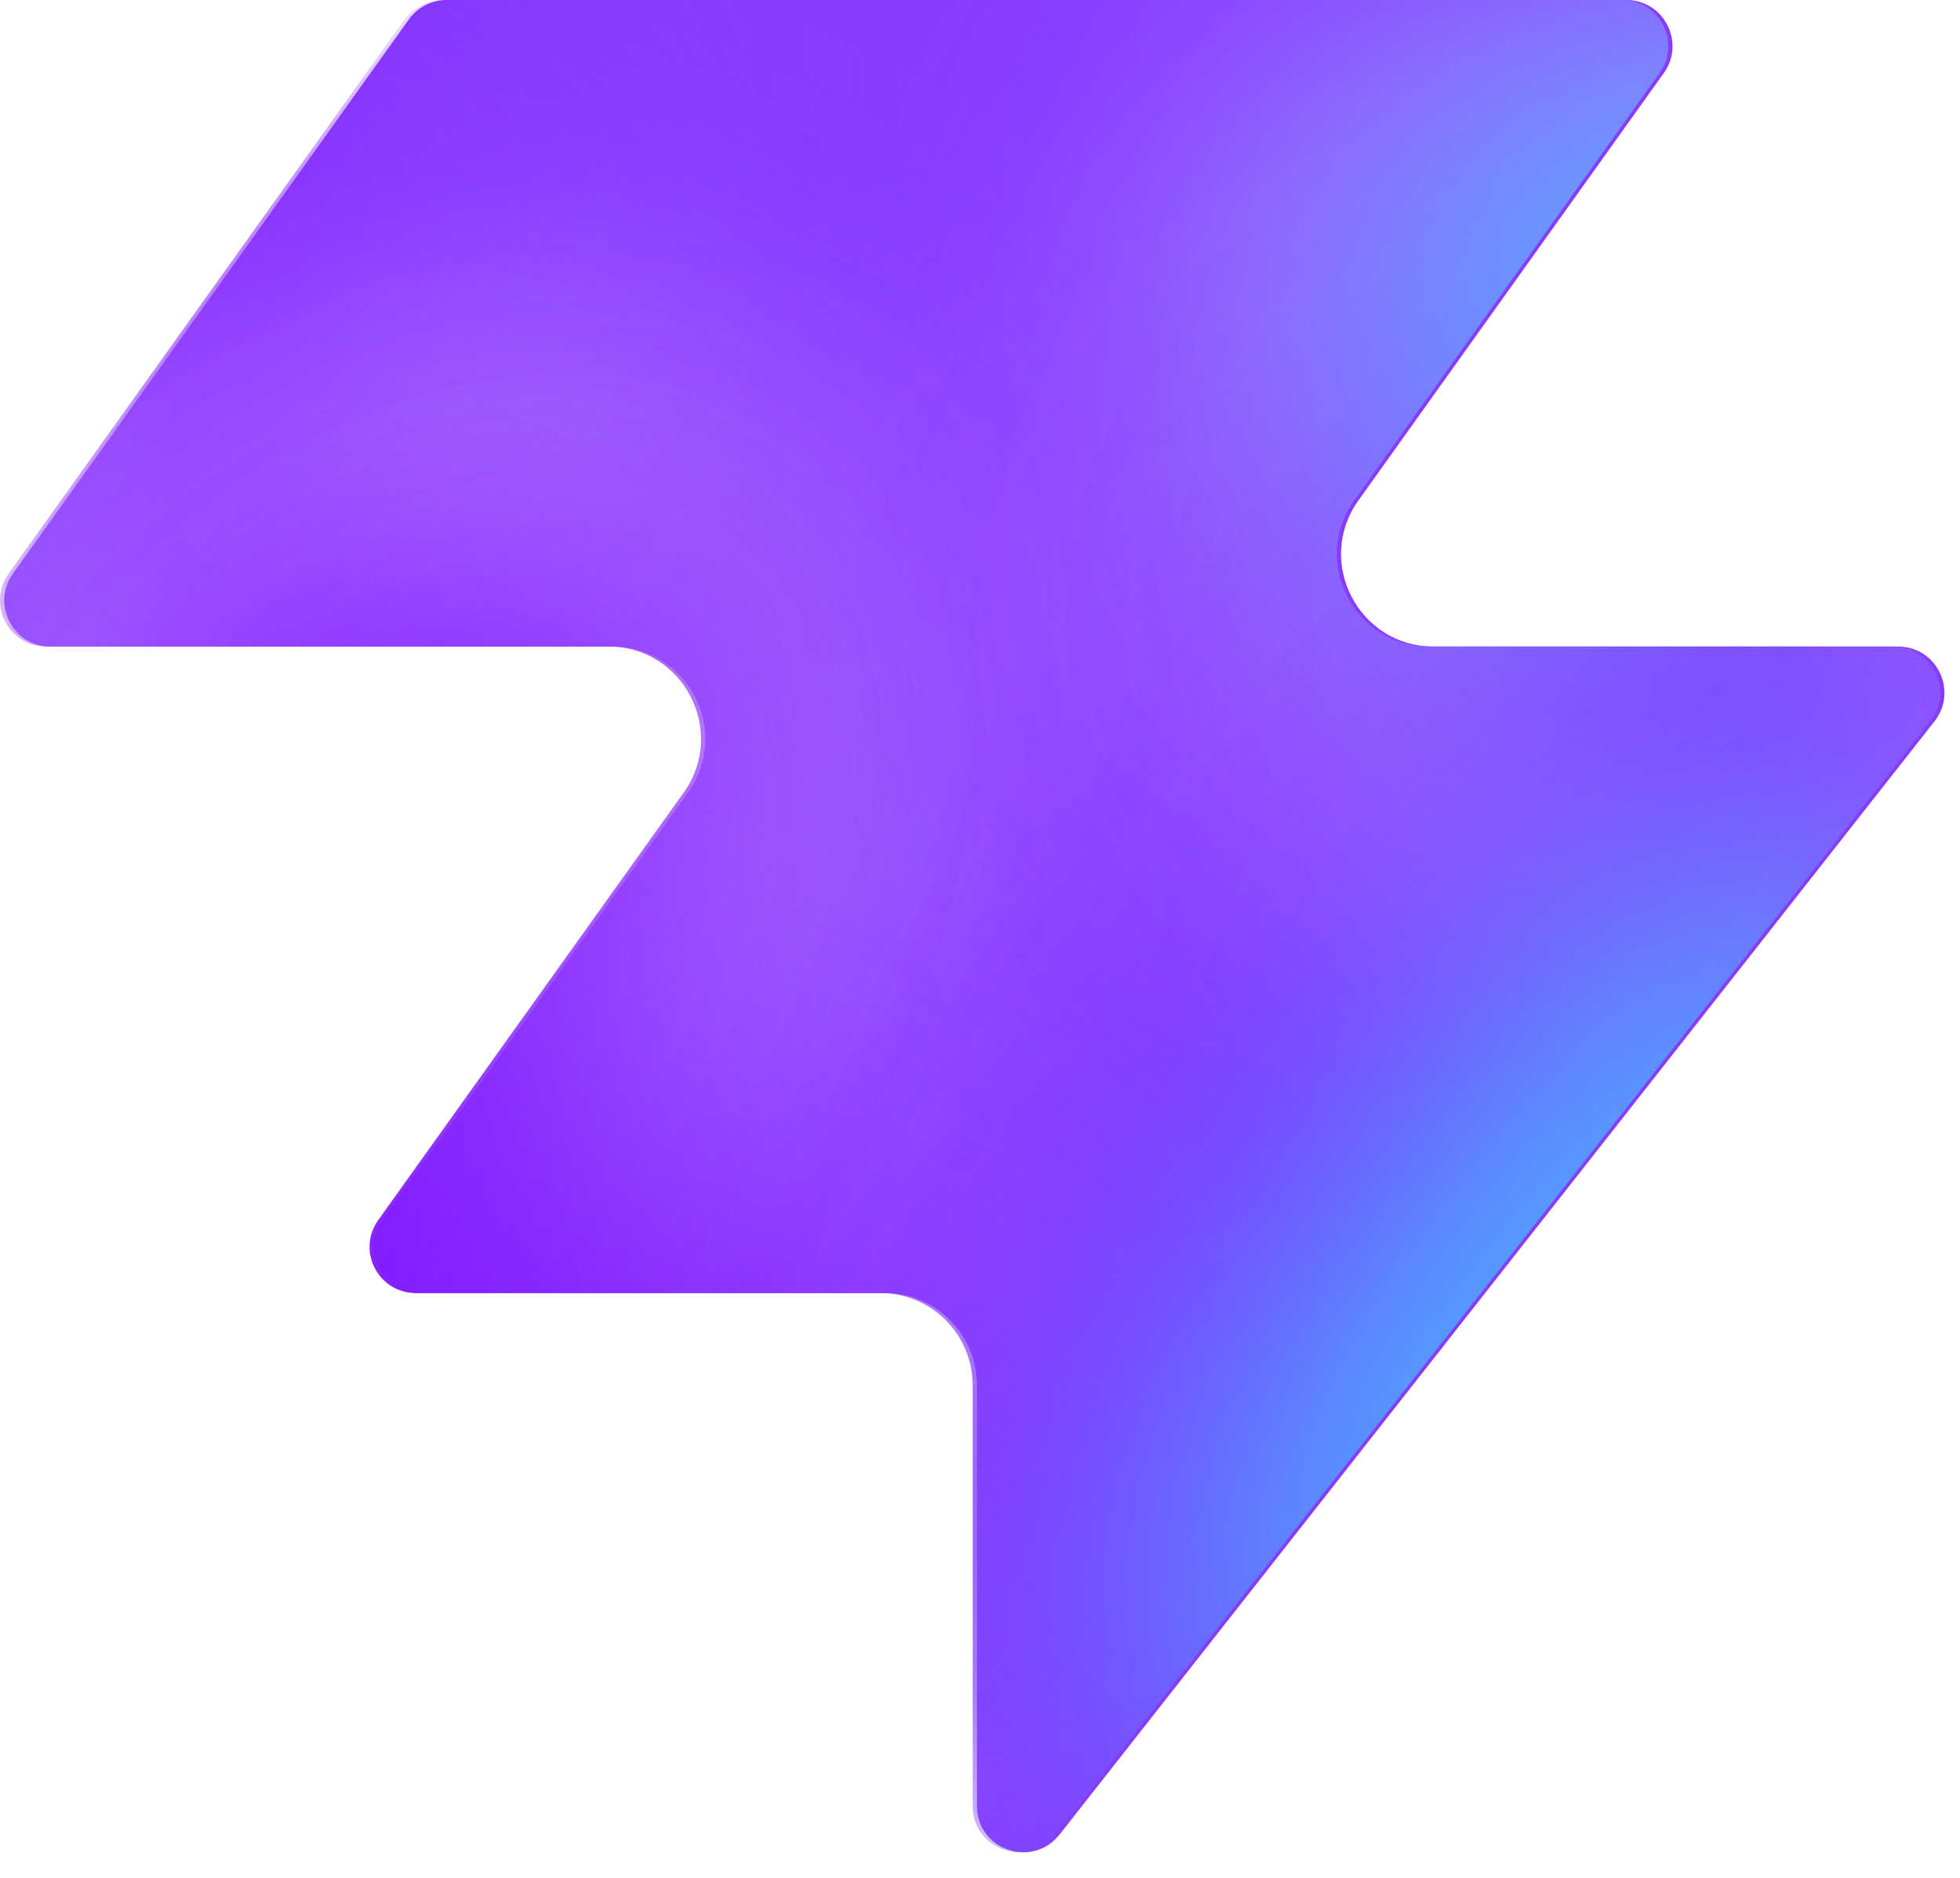
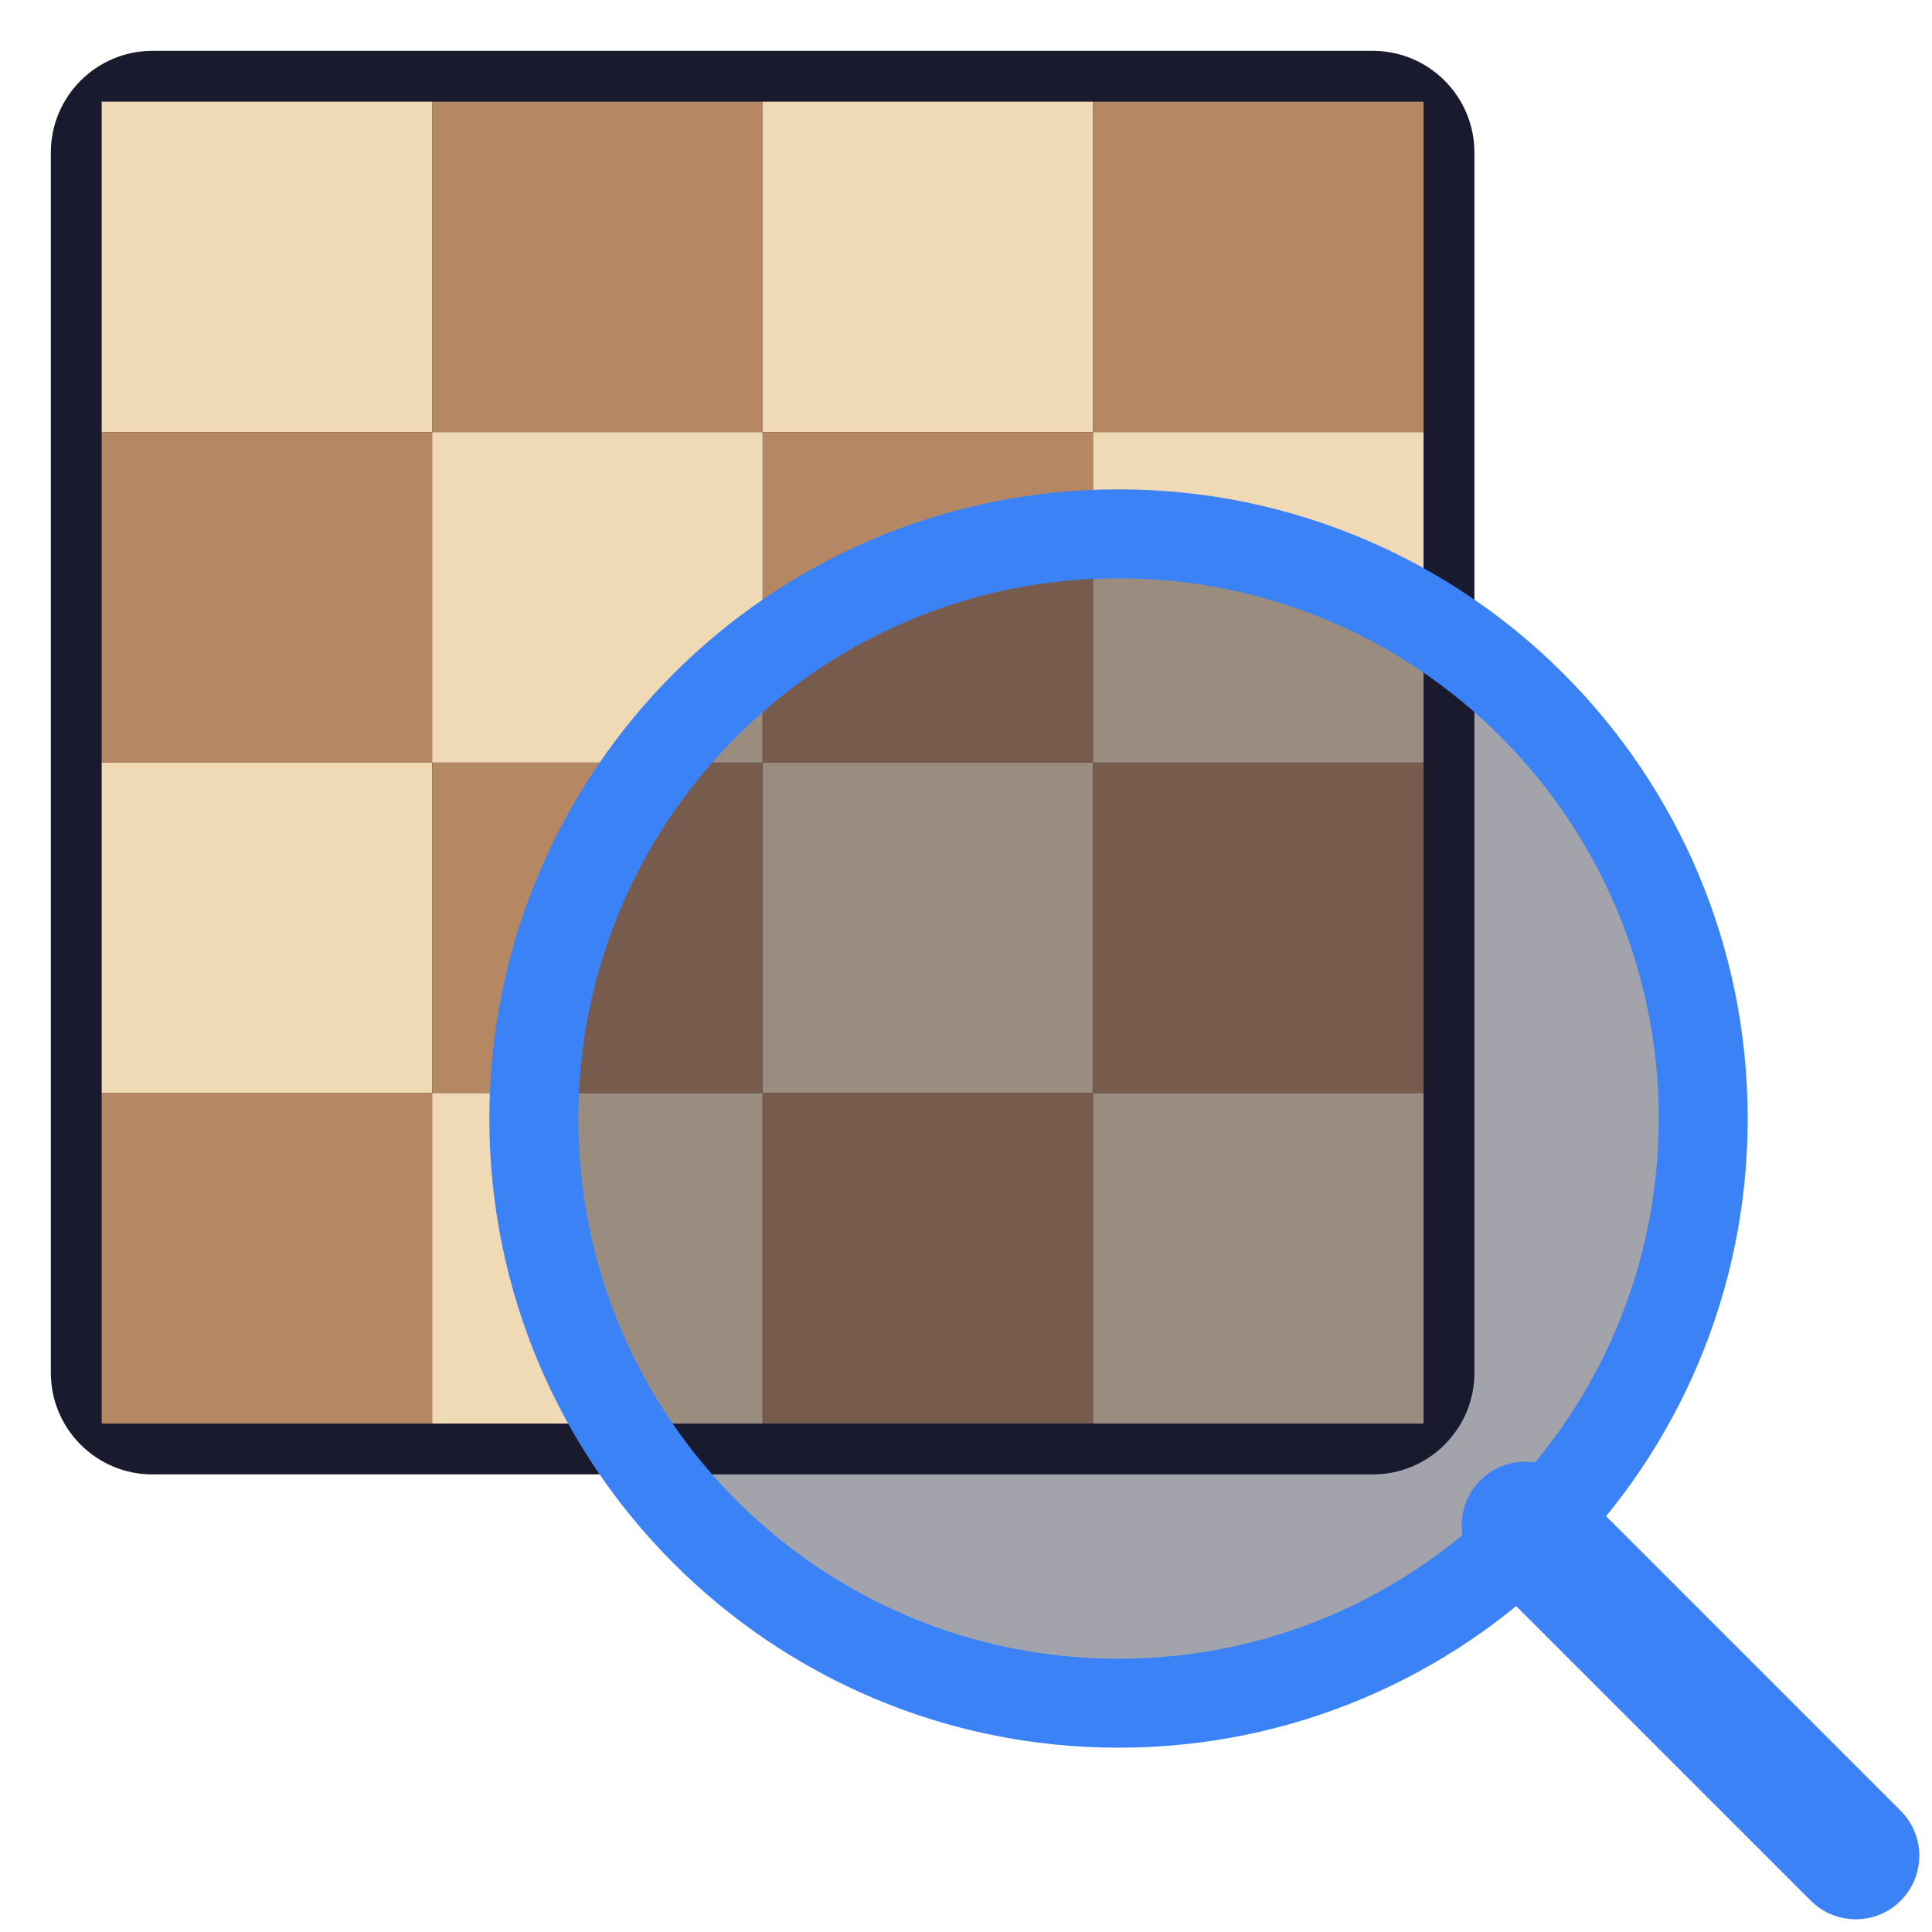
- <svg xmlns="http://www.w3.org/2000/svg" width="48" height="46" fill="none" viewBox="0 0 48 46">
-   <path fill="#863bff" d="M25.946 44.938c-.664.845-2.021.375-2.021-.698V33.937a2.26 2.26 0 0 0-2.262-2.262H10.287c-.92 0-1.456-1.04-.92-1.788l7.48-10.471c1.07-1.497 0-3.578-1.842-3.578H1.237c-.92 0-1.456-1.04-.92-1.788L10.013.474c.214-.297.556-.474.92-.474h28.894c.92 0 1.456 1.04.92 1.788l-7.48 10.471c-1.07 1.498 0 3.579 1.842 3.579h11.377c.943 0 1.473 1.088.89 1.83L25.947 44.94z" style="fill:#863bff;fill:color(display-p3 .525 .23 1);fill-opacity:1" />
-   <mask id="a" width="48" height="46" x="0" y="0" maskUnits="userSpaceOnUse" style="mask-type:alpha">
-     <path fill="#000" d="M25.842 44.938c-.664.844-2.021.375-2.021-.698V33.937a2.26 2.26 0 0 0-2.262-2.262H10.183c-.92 0-1.456-1.04-.92-1.788l7.48-10.471c1.07-1.498 0-3.579-1.842-3.579H1.133c-.92 0-1.456-1.04-.92-1.787L9.91.473c.214-.297.556-.474.92-.474h28.894c.92 0 1.456 1.04.92 1.788l-7.48 10.471c-1.07 1.498 0 3.578 1.842 3.578h11.377c.943 0 1.473 1.088.89 1.832L25.843 44.94z" style="fill:#000;fill-opacity:1" />
-   </mask>
-   <g mask="url(#a)">
-     <g filter="url(#b)">
-       <ellipse cx="5.508" cy="14.704" fill="#ede6ff" rx="5.508" ry="14.704" style="fill:#ede6ff;fill:color(display-p3 .927 .903 1);fill-opacity:1" transform="matrix(.00324 1 1 -.00324 -4.47 31.516)" />
-     </g>
-     <g filter="url(#c)">
-       <ellipse cx="10.399" cy="29.851" fill="#ede6ff" rx="10.399" ry="29.851" style="fill:#ede6ff;fill:color(display-p3 .927 .903 1);fill-opacity:1" transform="matrix(.00324 1 1 -.00324 -39.328 7.883)" />
-     </g>
-     <g filter="url(#d)">
-       <ellipse cx="5.508" cy="30.487" fill="#7e14ff" rx="5.508" ry="30.487" style="fill:#7e14ff;fill:color(display-p3 .492 .077 1);fill-opacity:1" transform="rotate(89.814 -25.913 -14.639)scale(1 -1)" />
-     </g>
-     <g filter="url(#e)">
-       <ellipse cx="5.508" cy="30.599" fill="#7e14ff" rx="5.508" ry="30.599" style="fill:#7e14ff;fill:color(display-p3 .492 .077 1);fill-opacity:1" transform="rotate(89.814 -32.644 -3.334)scale(1 -1)" />
-     </g>
-     <g filter="url(#f)">
-       <ellipse cx="5.508" cy="30.599" fill="#7e14ff" rx="5.508" ry="30.599" style="fill:#7e14ff;fill:color(display-p3 .492 .077 1);fill-opacity:1" transform="matrix(.00324 1 1 -.00324 -34.34 30.47)" />
-     </g>
-     <g filter="url(#g)">
-       <ellipse cx="14.072" cy="22.078" fill="#ede6ff" rx="14.072" ry="22.078" style="fill:#ede6ff;fill:color(display-p3 .927 .903 1);fill-opacity:1" transform="rotate(93.35 24.506 48.493)scale(-1 1)" />
-     </g>
-     <g filter="url(#h)">
-       <ellipse cx="3.47" cy="21.501" fill="#7e14ff" rx="3.47" ry="21.501" style="fill:#7e14ff;fill:color(display-p3 .492 .077 1);fill-opacity:1" transform="rotate(89.009 28.708 47.59)scale(-1 1)" />
-     </g>
-     <g filter="url(#i)">
-       <ellipse cx="3.47" cy="21.501" fill="#7e14ff" rx="3.47" ry="21.501" style="fill:#7e14ff;fill:color(display-p3 .492 .077 1);fill-opacity:1" transform="rotate(89.009 28.708 47.59)scale(-1 1)" />
-     </g>
-     <g filter="url(#j)">
-       <ellipse cx=".387" cy="8.972" fill="#7e14ff" rx="4.407" ry="29.108" style="fill:#7e14ff;fill:color(display-p3 .492 .077 1);fill-opacity:1" transform="rotate(39.51 .387 8.972)" />
-     </g>
-     <g filter="url(#k)">
-       <ellipse cx="47.523" cy="-6.092" fill="#7e14ff" rx="4.407" ry="29.108" style="fill:#7e14ff;fill:color(display-p3 .492 .077 1);fill-opacity:1" transform="rotate(37.892 47.523 -6.092)" />
-     </g>
-     <g filter="url(#l)">
-       <ellipse cx="41.412" cy="6.333" fill="#47bfff" rx="5.971" ry="9.665" style="fill:#47bfff;fill:color(display-p3 .28 .748 1);fill-opacity:1" transform="rotate(37.892 41.412 6.333)" />
-     </g>
-     <g filter="url(#m)">
-       <ellipse cx="-1.879" cy="38.332" fill="#7e14ff" rx="4.407" ry="29.108" style="fill:#7e14ff;fill:color(display-p3 .492 .077 1);fill-opacity:1" transform="rotate(37.892 -1.88 38.332)" />
-     </g>
-     <g filter="url(#n)">
-       <ellipse cx="-1.879" cy="38.332" fill="#7e14ff" rx="4.407" ry="29.108" style="fill:#7e14ff;fill:color(display-p3 .492 .077 1);fill-opacity:1" transform="rotate(37.892 -1.88 38.332)" />
-     </g>
-     <g filter="url(#o)">
-       <ellipse cx="35.651" cy="29.907" fill="#7e14ff" rx="4.407" ry="29.108" style="fill:#7e14ff;fill:color(display-p3 .492 .077 1);fill-opacity:1" transform="rotate(37.892 35.651 29.907)" />
-     </g>
-     <g filter="url(#p)">
-       <ellipse cx="38.418" cy="32.4" fill="#47bfff" rx="5.971" ry="15.297" style="fill:#47bfff;fill:color(display-p3 .28 .748 1);fill-opacity:1" transform="rotate(37.892 38.418 32.4)" />
-     </g>
-   </g>
-   <defs>
-     <filter id="b" width="60.045" height="41.654" x="-19.77" y="16.149" color-interpolation-filters="sRGB" filterUnits="userSpaceOnUse">
-       <feFlood flood-opacity="0" result="BackgroundImageFix" />
-       <feBlend in="SourceGraphic" in2="BackgroundImageFix" result="shape" />
-       <feGaussianBlur result="effect1_foregroundBlur_2002_17158" stdDeviation="7.659" />
-     </filter>
-     <filter id="c" width="90.34" height="51.437" x="-54.613" y="-7.533" color-interpolation-filters="sRGB" filterUnits="userSpaceOnUse">
-       <feFlood flood-opacity="0" result="BackgroundImageFix" />
-       <feBlend in="SourceGraphic" in2="BackgroundImageFix" result="shape" />
-       <feGaussianBlur result="effect1_foregroundBlur_2002_17158" stdDeviation="7.659" />
-     </filter>
-     <filter id="d" width="79.355" height="29.4" x="-49.64" y="2.03" color-interpolation-filters="sRGB" filterUnits="userSpaceOnUse">
-       <feFlood flood-opacity="0" result="BackgroundImageFix" />
-       <feBlend in="SourceGraphic" in2="BackgroundImageFix" result="shape" />
-       <feGaussianBlur result="effect1_foregroundBlur_2002_17158" stdDeviation="4.596" />
-     </filter>
-     <filter id="e" width="79.579" height="29.4" x="-45.045" y="20.029" color-interpolation-filters="sRGB" filterUnits="userSpaceOnUse">
-       <feFlood flood-opacity="0" result="BackgroundImageFix" />
-       <feBlend in="SourceGraphic" in2="BackgroundImageFix" result="shape" />
-       <feGaussianBlur result="effect1_foregroundBlur_2002_17158" stdDeviation="4.596" />
-     </filter>
-     <filter id="f" width="79.579" height="29.4" x="-43.513" y="21.178" color-interpolation-filters="sRGB" filterUnits="userSpaceOnUse">
-       <feFlood flood-opacity="0" result="BackgroundImageFix" />
-       <feBlend in="SourceGraphic" in2="BackgroundImageFix" result="shape" />
-       <feGaussianBlur result="effect1_foregroundBlur_2002_17158" stdDeviation="4.596" />
-     </filter>
-     <filter id="g" width="74.749" height="58.852" x="15.756" y="-17.901" color-interpolation-filters="sRGB" filterUnits="userSpaceOnUse">
-       <feFlood flood-opacity="0" result="BackgroundImageFix" />
-       <feBlend in="SourceGraphic" in2="BackgroundImageFix" result="shape" />
-       <feGaussianBlur result="effect1_foregroundBlur_2002_17158" stdDeviation="7.659" />
-     </filter>
-     <filter id="h" width="61.377" height="25.362" x="23.548" y="2.284" color-interpolation-filters="sRGB" filterUnits="userSpaceOnUse">
-       <feFlood flood-opacity="0" result="BackgroundImageFix" />
-       <feBlend in="SourceGraphic" in2="BackgroundImageFix" result="shape" />
-       <feGaussianBlur result="effect1_foregroundBlur_2002_17158" stdDeviation="4.596" />
-     </filter>
-     <filter id="i" width="61.377" height="25.362" x="23.548" y="2.284" color-interpolation-filters="sRGB" filterUnits="userSpaceOnUse">
-       <feFlood flood-opacity="0" result="BackgroundImageFix" />
-       <feBlend in="SourceGraphic" in2="BackgroundImageFix" result="shape" />
-       <feGaussianBlur result="effect1_foregroundBlur_2002_17158" stdDeviation="4.596" />
-     </filter>
-     <filter id="j" width="56.045" height="63.649" x="-27.636" y="-22.853" color-interpolation-filters="sRGB" filterUnits="userSpaceOnUse">
-       <feFlood flood-opacity="0" result="BackgroundImageFix" />
-       <feBlend in="SourceGraphic" in2="BackgroundImageFix" result="shape" />
-       <feGaussianBlur result="effect1_foregroundBlur_2002_17158" stdDeviation="4.596" />
-     </filter>
-     <filter id="k" width="54.814" height="64.646" x="20.116" y="-38.415" color-interpolation-filters="sRGB" filterUnits="userSpaceOnUse">
-       <feFlood flood-opacity="0" result="BackgroundImageFix" />
-       <feBlend in="SourceGraphic" in2="BackgroundImageFix" result="shape" />
-       <feGaussianBlur result="effect1_foregroundBlur_2002_17158" stdDeviation="4.596" />
-     </filter>
-     <filter id="l" width="33.541" height="35.313" x="24.641" y="-11.323" color-interpolation-filters="sRGB" filterUnits="userSpaceOnUse">
-       <feFlood flood-opacity="0" result="BackgroundImageFix" />
-       <feBlend in="SourceGraphic" in2="BackgroundImageFix" result="shape" />
-       <feGaussianBlur result="effect1_foregroundBlur_2002_17158" stdDeviation="4.596" />
-     </filter>
-     <filter id="m" width="54.814" height="64.646" x="-29.286" y="6.009" color-interpolation-filters="sRGB" filterUnits="userSpaceOnUse">
-       <feFlood flood-opacity="0" result="BackgroundImageFix" />
-       <feBlend in="SourceGraphic" in2="BackgroundImageFix" result="shape" />
-       <feGaussianBlur result="effect1_foregroundBlur_2002_17158" stdDeviation="4.596" />
-     </filter>
-     <filter id="n" width="54.814" height="64.646" x="-29.286" y="6.009" color-interpolation-filters="sRGB" filterUnits="userSpaceOnUse">
-       <feFlood flood-opacity="0" result="BackgroundImageFix" />
-       <feBlend in="SourceGraphic" in2="BackgroundImageFix" result="shape" />
-       <feGaussianBlur result="effect1_foregroundBlur_2002_17158" stdDeviation="4.596" />
-     </filter>
-     <filter id="o" width="54.814" height="64.646" x="8.244" y="-2.416" color-interpolation-filters="sRGB" filterUnits="userSpaceOnUse">
-       <feFlood flood-opacity="0" result="BackgroundImageFix" />
-       <feBlend in="SourceGraphic" in2="BackgroundImageFix" result="shape" />
-       <feGaussianBlur result="effect1_foregroundBlur_2002_17158" stdDeviation="4.596" />
-     </filter>
-     <filter id="p" width="39.409" height="43.623" x="18.713" y="10.588" color-interpolation-filters="sRGB" filterUnits="userSpaceOnUse">
-       <feFlood flood-opacity="0" result="BackgroundImageFix" />
-       <feBlend in="SourceGraphic" in2="BackgroundImageFix" result="shape" />
-       <feGaussianBlur result="effect1_foregroundBlur_2002_17158" stdDeviation="4.596" />
-     </filter>
-   </defs>
+ <svg xmlns="http://www.w3.org/2000/svg" viewBox="0 0 76 76" width="76" height="76">
+   <rect x="2" y="2" width="56" height="56" rx="4" fill="#1a1a2e" />
+   <rect x="4" y="4" width="13" height="13" fill="#f0d9b5" />
+   <rect x="17" y="4" width="13" height="13" fill="#b58863" />
+   <rect x="30" y="4" width="13" height="13" fill="#f0d9b5" />
+   <rect x="43" y="4" width="13" height="13" fill="#b58863" />
+   <rect x="4" y="17" width="13" height="13" fill="#b58863" />
+   <rect x="17" y="17" width="13" height="13" fill="#f0d9b5" />
+   <rect x="30" y="17" width="13" height="13" fill="#b58863" />
+   <rect x="43" y="17" width="13" height="13" fill="#f0d9b5" />
+   <rect x="4" y="30" width="13" height="13" fill="#f0d9b5" />
+   <rect x="17" y="30" width="13" height="13" fill="#b58863" />
+   <rect x="30" y="30" width="13" height="13" fill="#f0d9b5" />
+   <rect x="43" y="30" width="13" height="13" fill="#b58863" />
+   <rect x="4" y="43" width="13" height="13" fill="#b58863" />
+   <rect x="17" y="43" width="13" height="13" fill="#f0d9b5" />
+   <rect x="30" y="43" width="13" height="13" fill="#b58863" />
+   <rect x="43" y="43" width="13" height="13" fill="#f0d9b5" />
+   <circle cx="44" cy="44" r="23" fill="rgba(26,26,46,0.4)" stroke="#3b82f6" stroke-width="3.5" />
+   <line x1="60" y1="60" x2="73" y2="73" stroke="#3b82f6" stroke-width="5" stroke-linecap="round" />
</svg>
